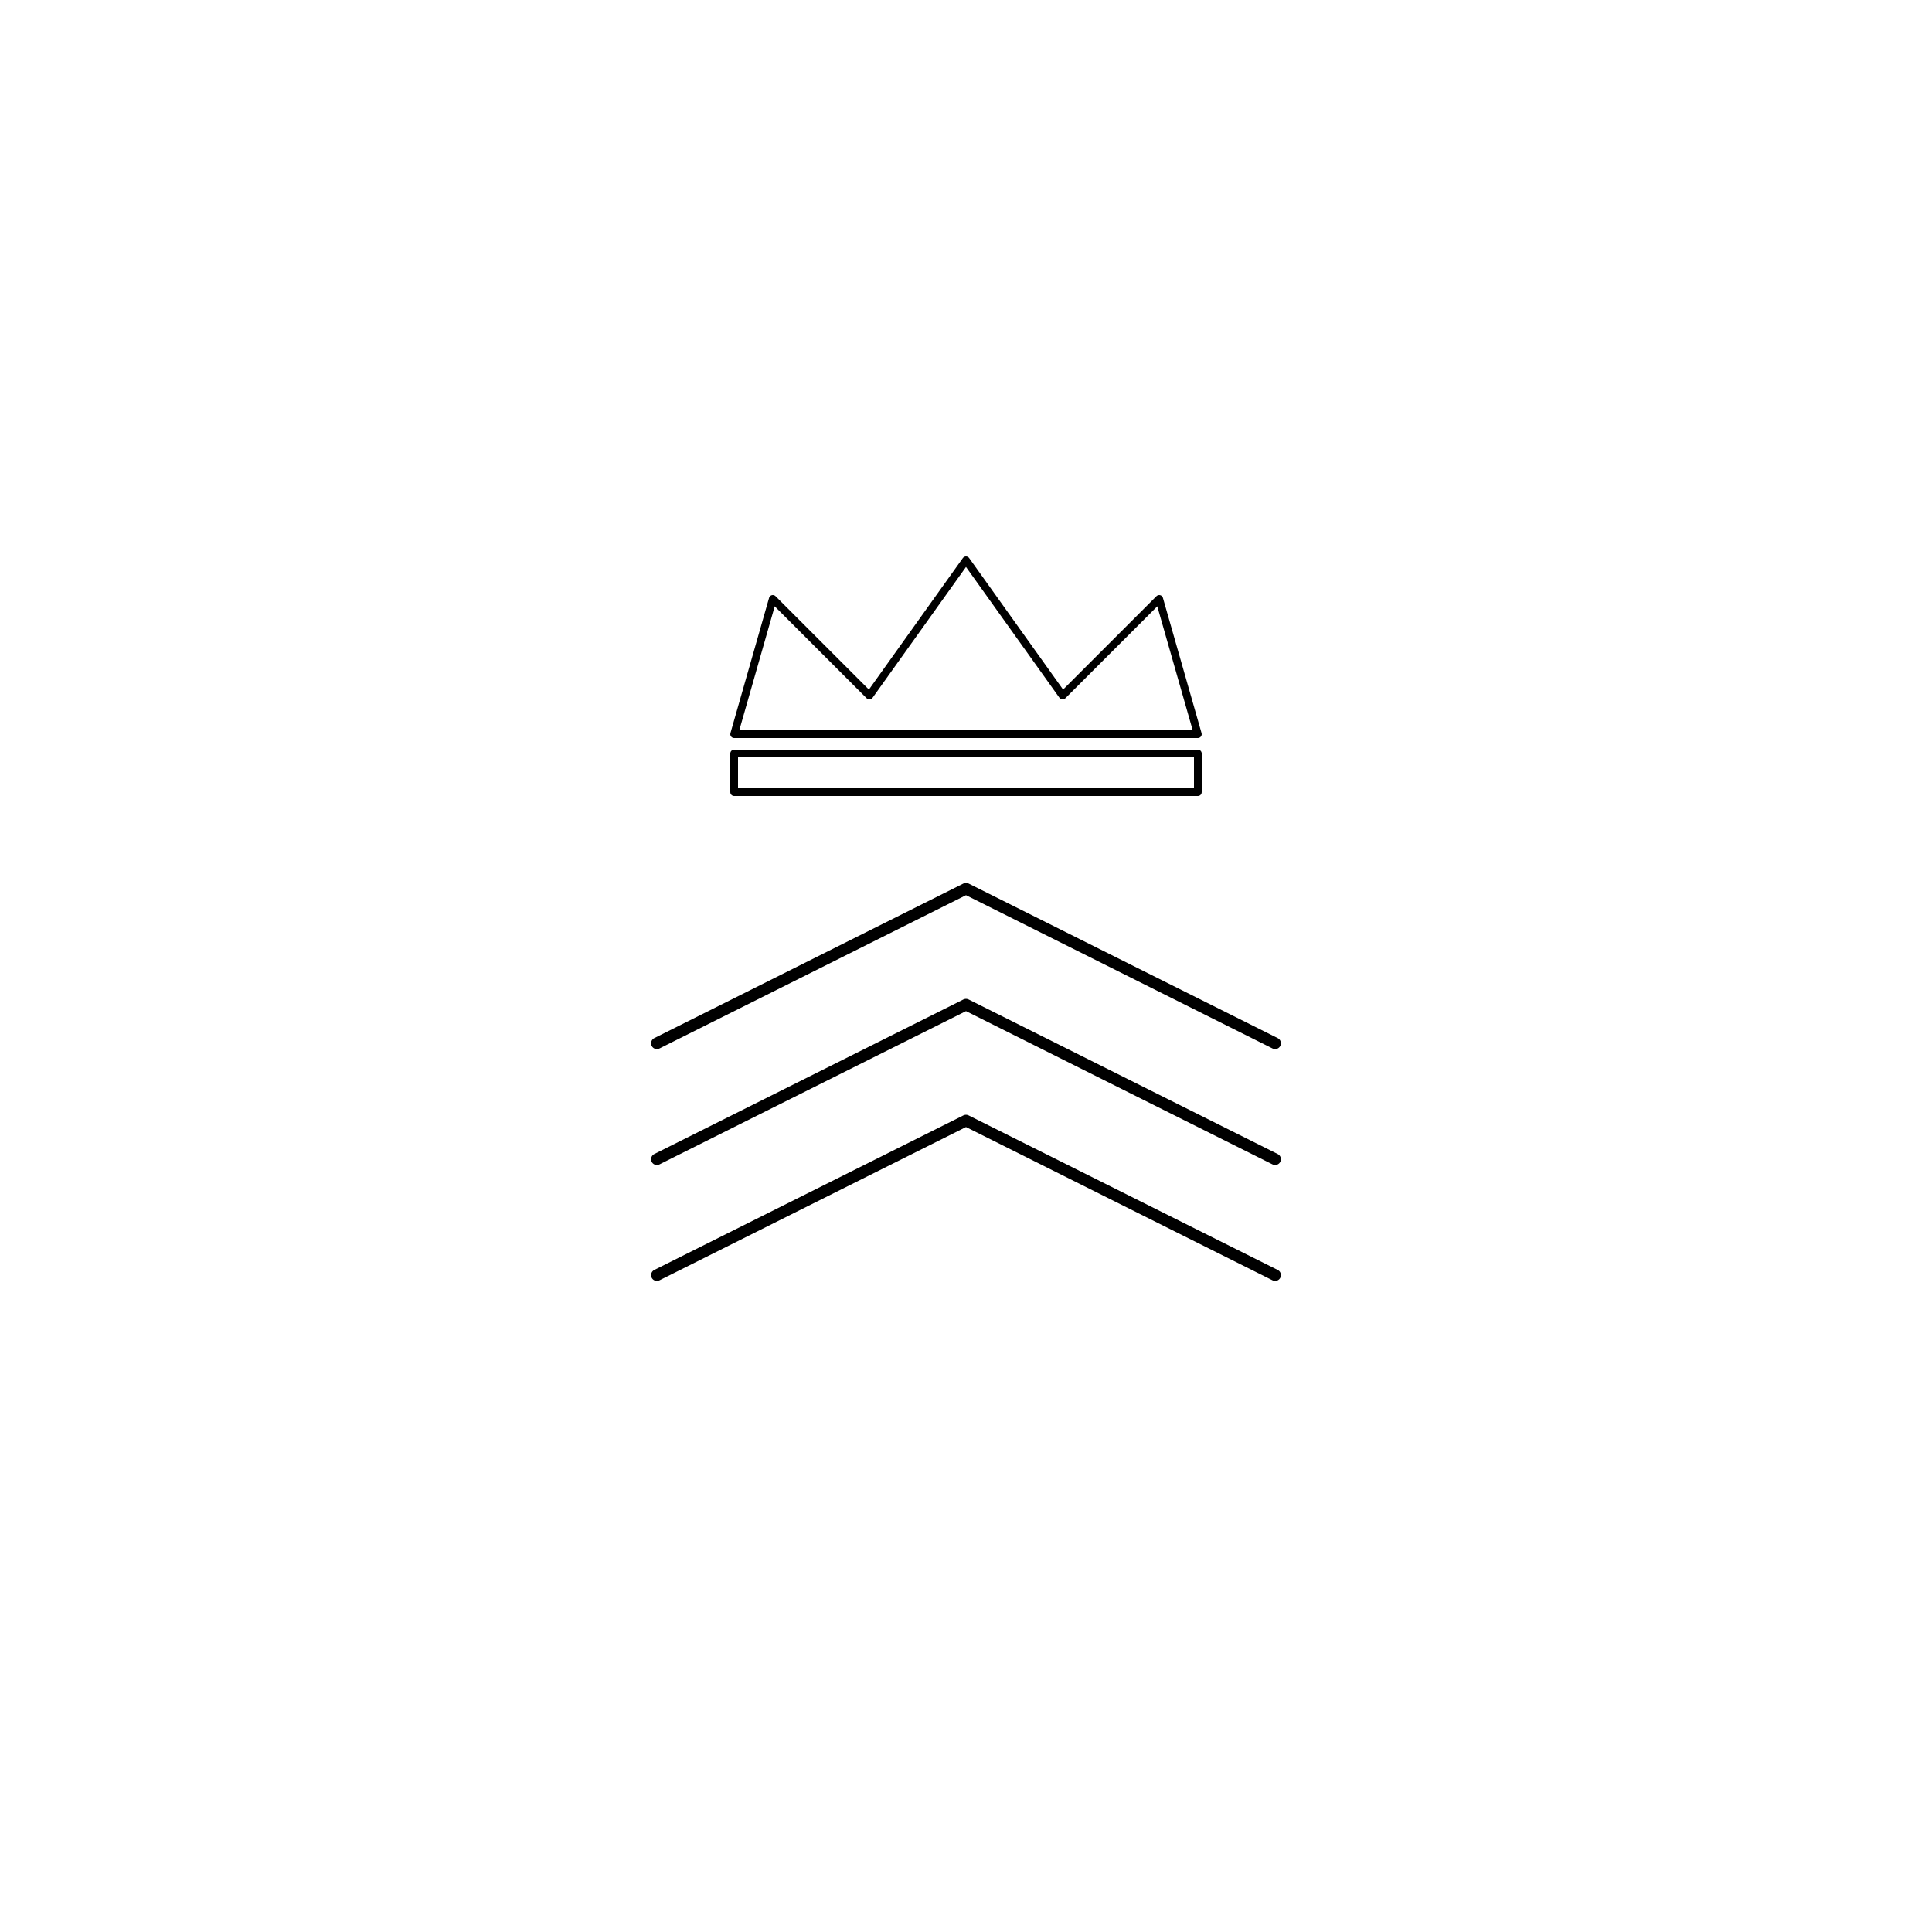
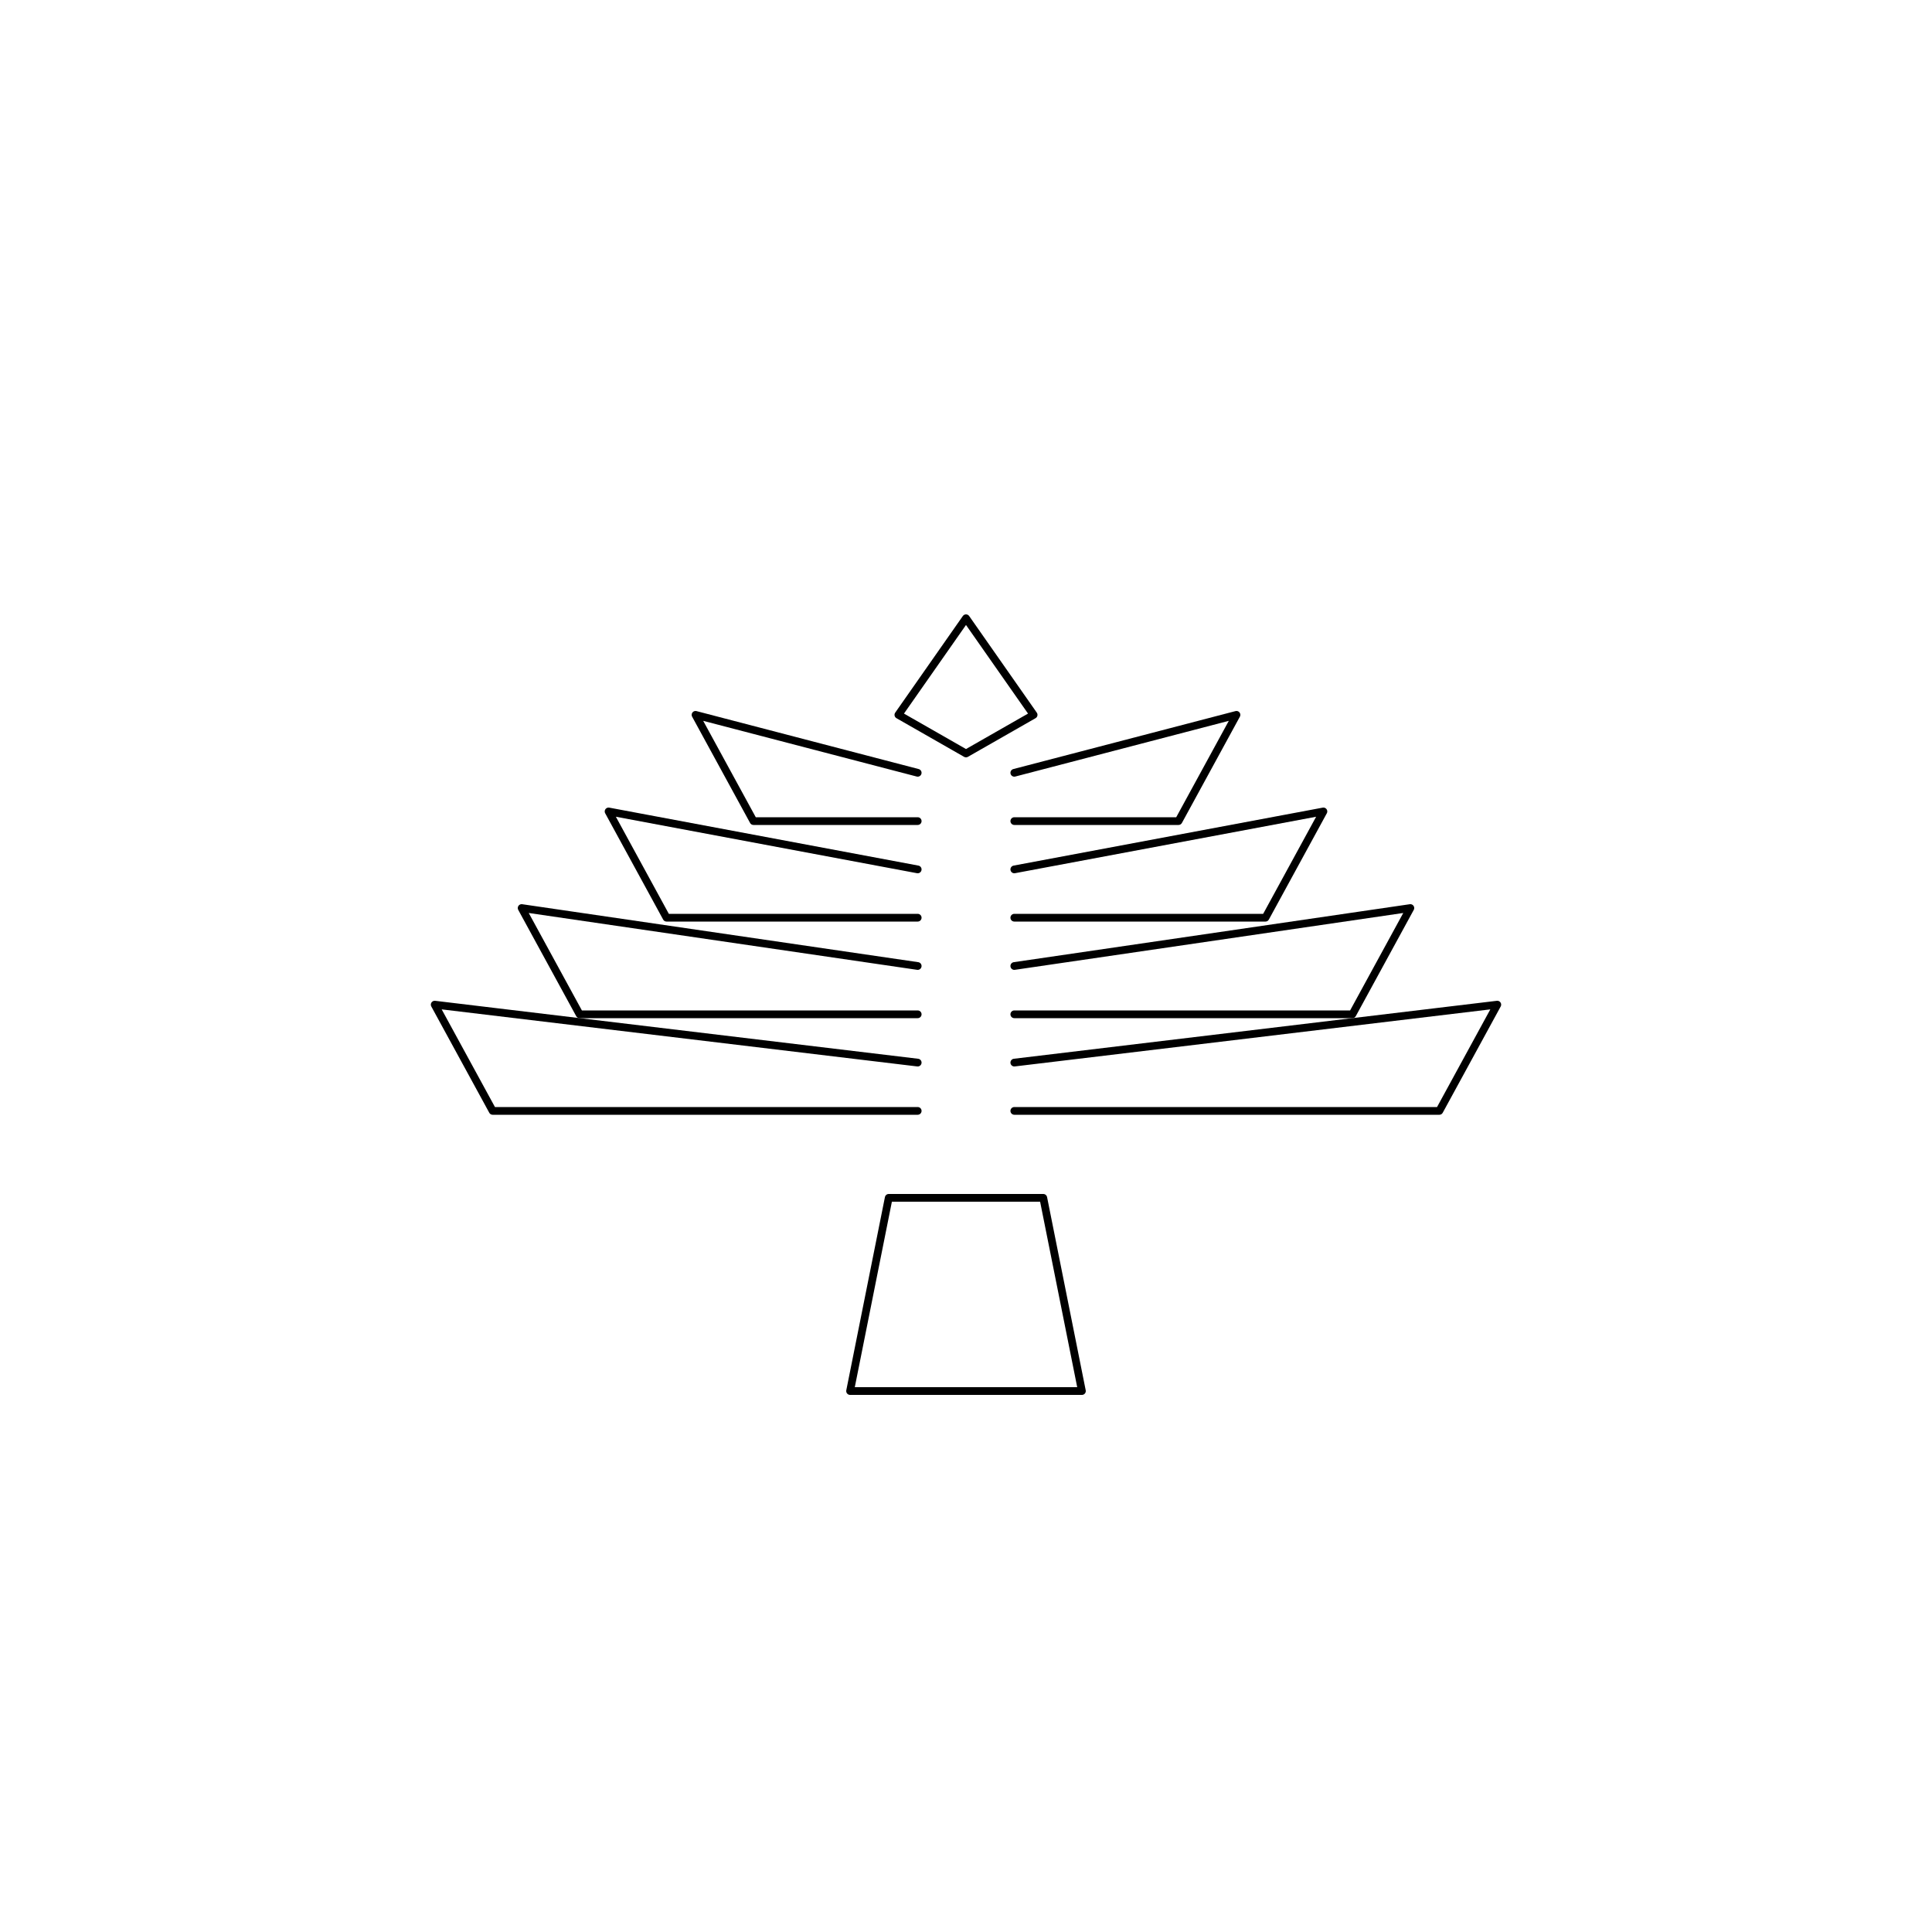
<svg xmlns="http://www.w3.org/2000/svg" viewBox="0 0 1000 1000" width="1000" height="1000">
  <g fill="none" stroke="#000000" stroke-linecap="round" stroke-linejoin="round">
-     <path d="M 340.0 540.0 L 500.0 460.0 L 660.0 540.0" stroke-width="6" />
-     <path d="M 340.0 600.0 L 500.0 520.0 L 660.0 600.0" stroke-width="6" />
-     <path d="M 340.0 660.0 L 500.0 580.0 L 660.0 660.0" stroke-width="6" />
-     <polygon points="380.0,380.0 400.0,310.0 450.0,360.0 500.0,290.0 550.0,360.0 600.0,310.0 620.0,380.0" stroke-width="4" />
-     <rect x="380" y="390" width="240" height="20" stroke-width="4" />
+     <polygon points="500.0,320.0 535.0,370.0 500.0,390.0 465.0,370.0" stroke-width="4" />
+     <path d="M 525.0 400.0 L 640.0 370.0 L 610.0 425.0 L 525.0 425.0" stroke-width="4" />
+     <path d="M 475.0 400.0 L 360.0 370.0 L 390.0 425.0 L 475.0 425.0" stroke-width="4" />
+     <path d="M 525.0 450.0 L 685.0 420.0 L 655.0 475.0 L 525.0 475.0" stroke-width="4" />
+     <path d="M 475.0 450.0 L 315.0 420.0 L 345.0 475.0 L 475.0 475.0" stroke-width="4" />
+     <path d="M 525.0 500.0 L 730.0 470.0 L 700.0 525.0 L 525.0 525.0" stroke-width="4" />
+     <path d="M 475.0 500.0 L 270.0 470.0 L 300.0 525.0 L 475.0 525.0" stroke-width="4" />
+     <path d="M 525.0 550.0 L 775.0 520.0 L 745.0 575.0 L 525.0 575.0" stroke-width="4" />
+     <path d="M 475.0 550.0 L 225.0 520.0 L 255.0 575.0 L 475.0 575.0" stroke-width="4" />
+     <polygon points="460.0,620.0 540.0,620.0 560.0,720.0 440.0,720.0" stroke-width="4" />
  </g>
</svg>
